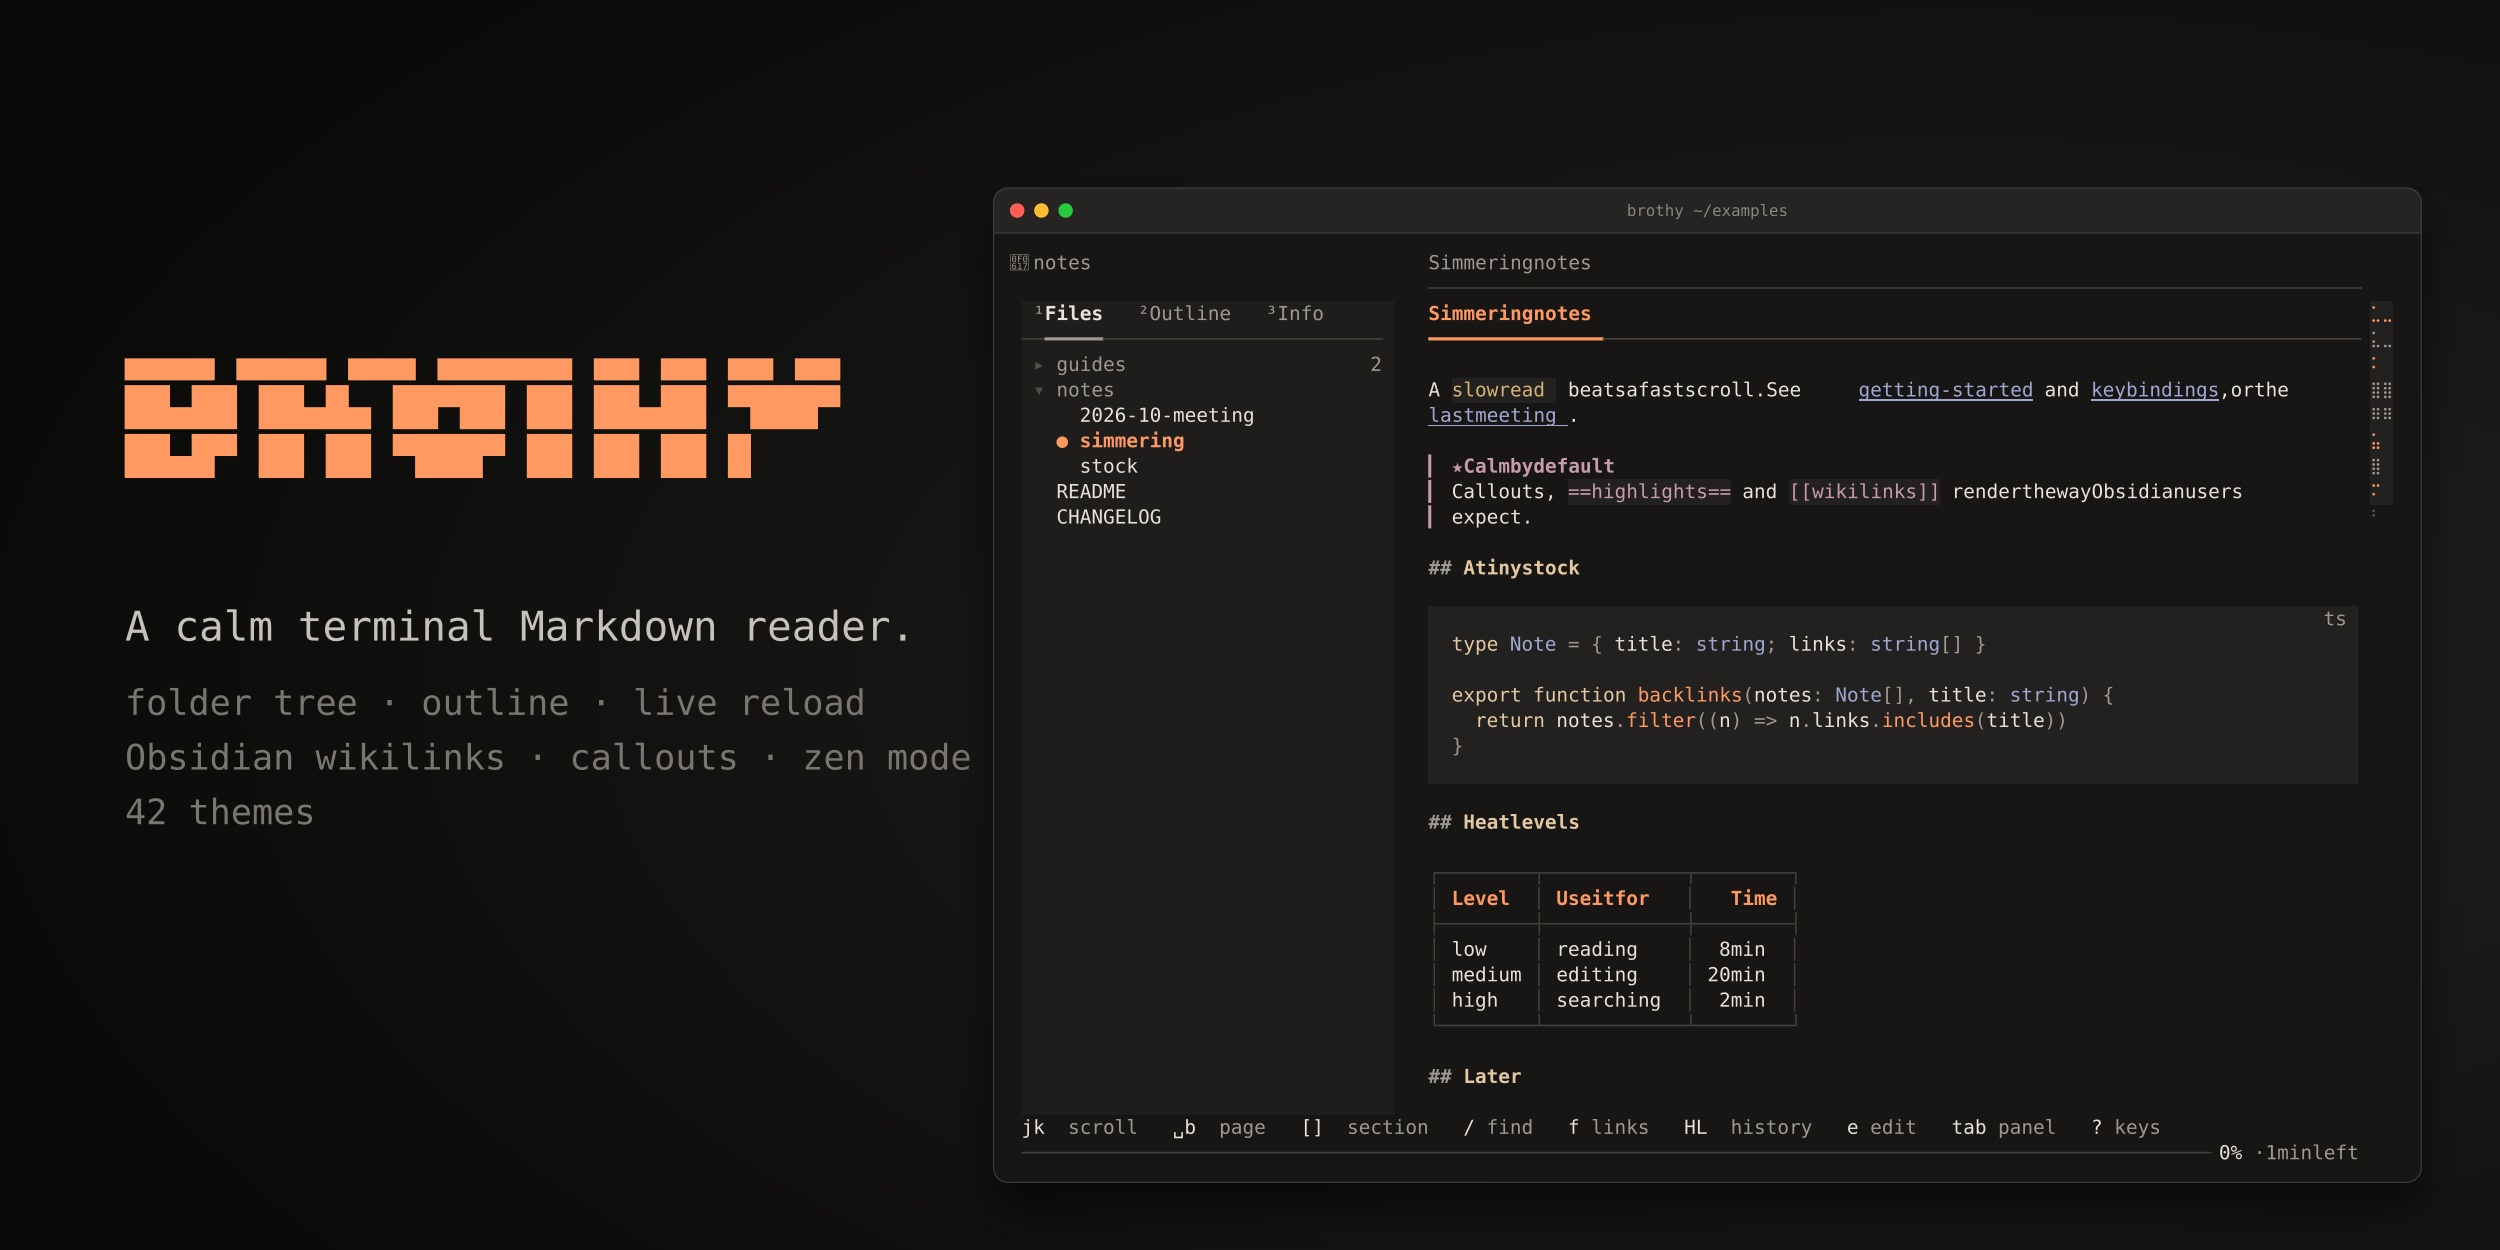
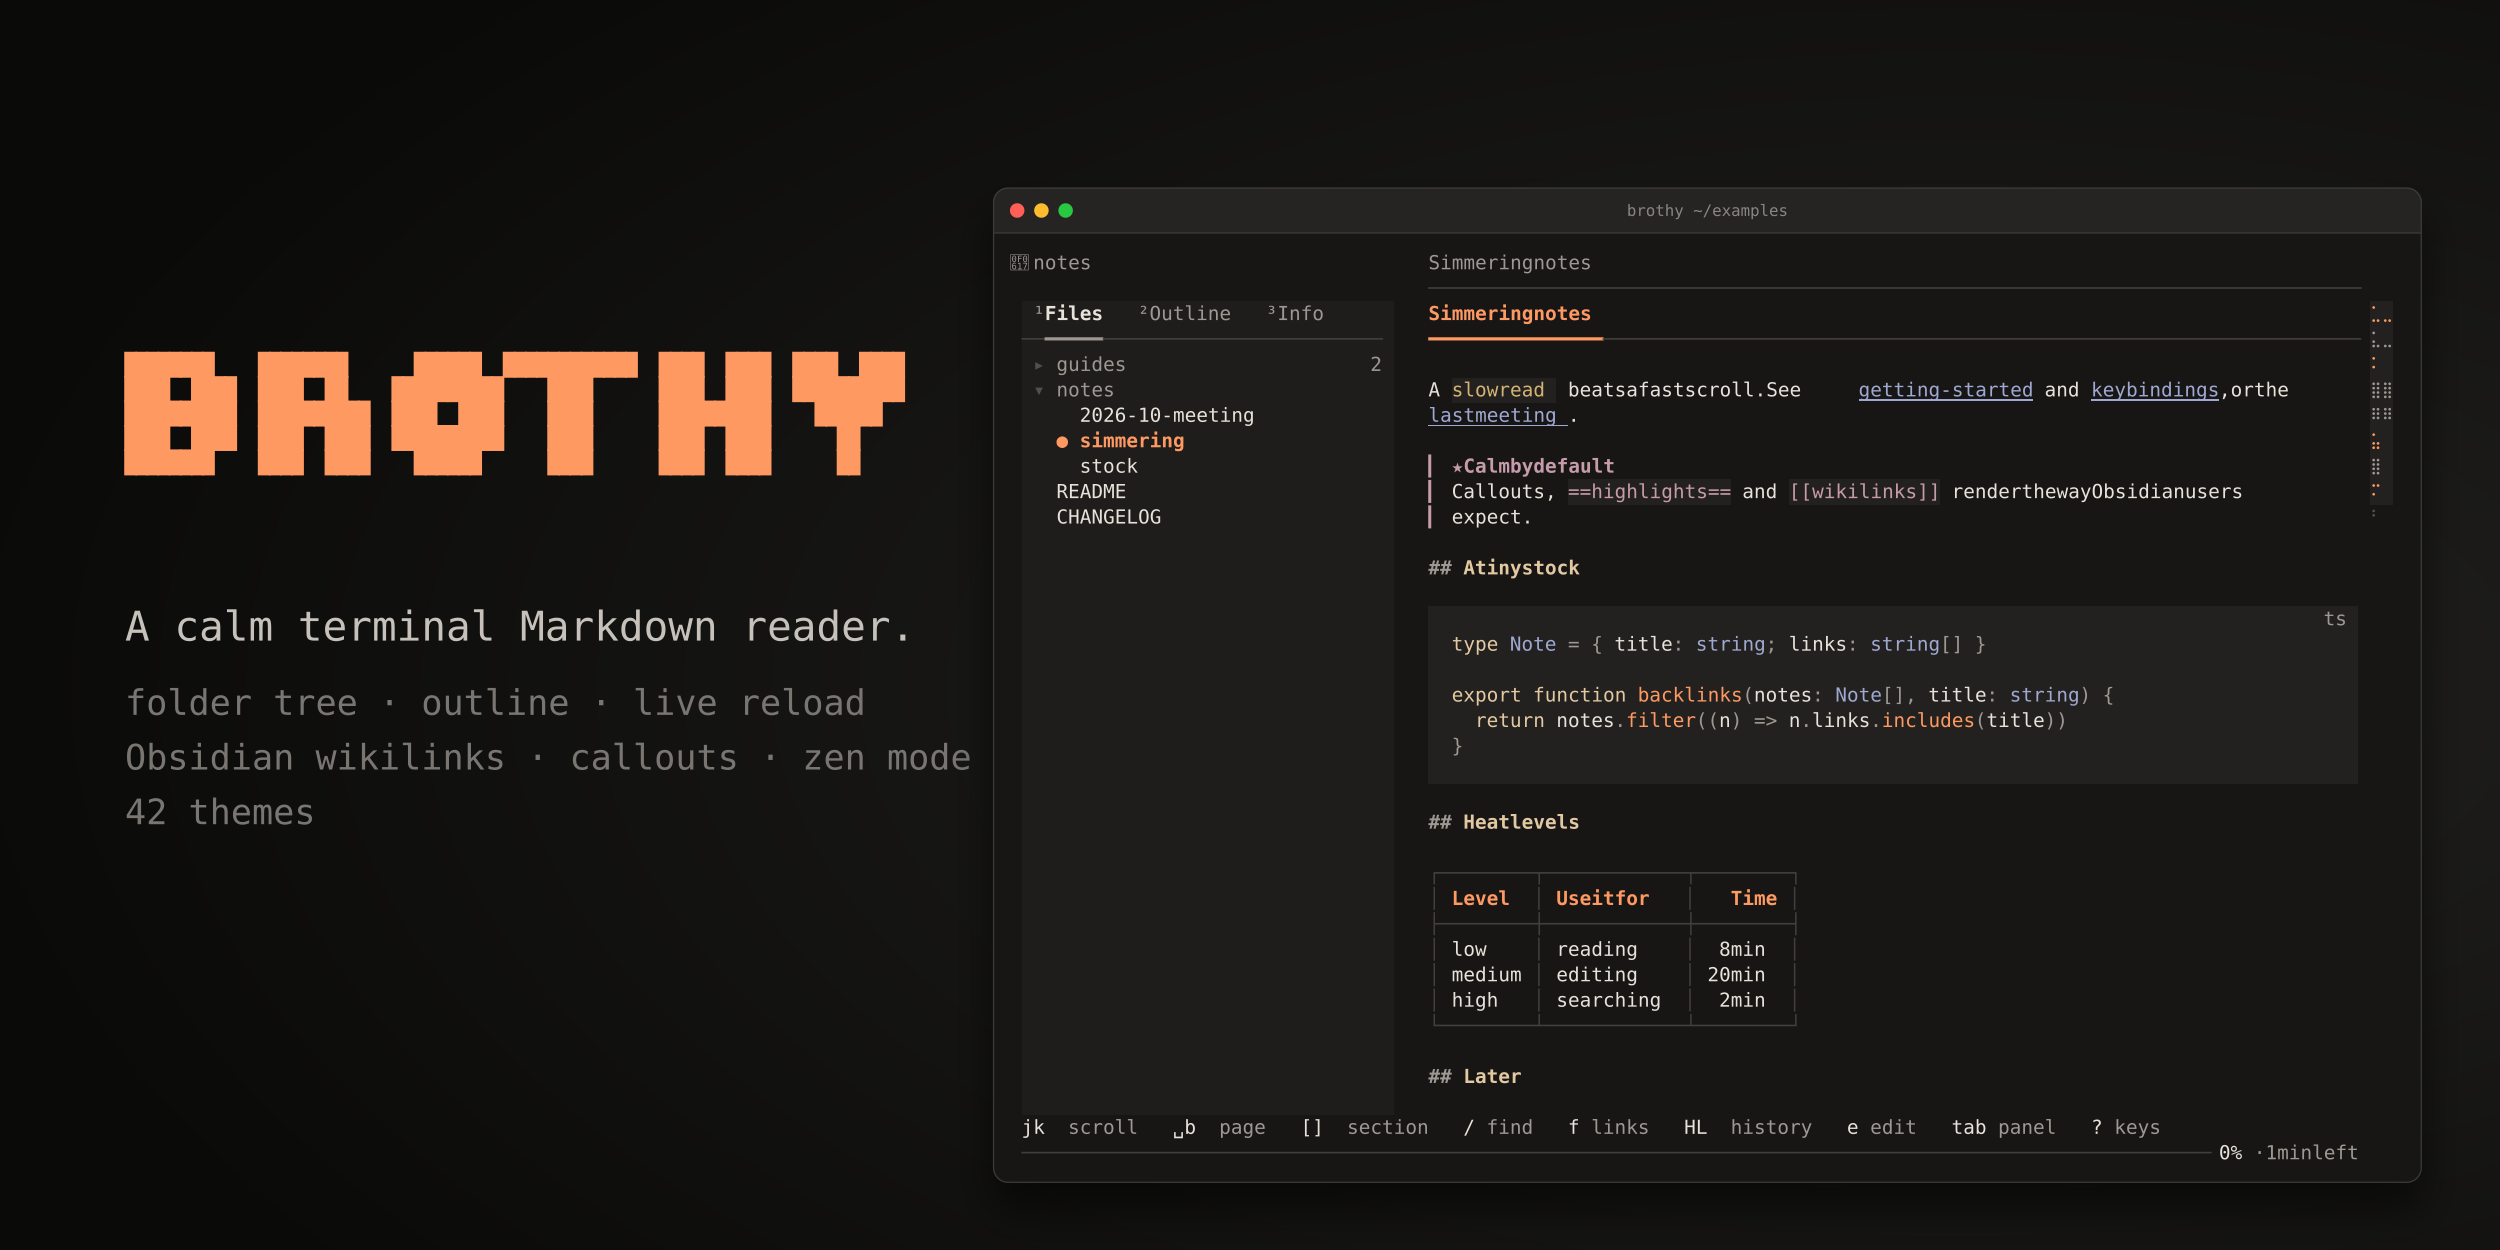
<svg xmlns="http://www.w3.org/2000/svg" width="1280" height="640" viewBox="0 0 1280 640">
  <defs>
    <radialGradient id="g" cx="0.78" cy="0.55" r="0.8">
      <stop offset="0" stop-color="#22211f" />
      <stop offset="1" stop-color="#0a0a09" />
    </radialGradient>
  </defs>
  <rect width="1280" height="640" fill="url(#g)" />
  <g font-family="'JetBrainsMono Nerd Font Mono', 'JetBrains Mono', 'DejaVu Sans Mono', monospace">
    <g text-rendering="geometricPrecision" font-weight="700">
-       <text x="64" y="190" font-size="19" fill="#fe9962">▄▄▄▄  ▄▄▄▄   ▄▄▄ ▄▄▄▄▄▄ ▄▄ ▄▄ ▄▄ ▄▄ </text>
-       <text x="64" y="215" font-size="19" fill="#fe9962">██▄██ ██▄█▄ ██▀██  ██   ██▄██ ▀███▀ </text>
-       <text x="64" y="240" font-size="19" fill="#fe9962">██▄█▀ ██ ██ ▀███▀  ██   ██ ██   █   </text>
+       <rect x="63.6" y="180.1" width="6.5" height="13.3" fill="#fe9962" />
+       <rect x="69.3" y="180.1" width="6.5" height="13.3" fill="#fe9962" />
+       <rect x="75" y="180.1" width="6.5" height="13.3" fill="#fe9962" />
+       <rect x="80.7" y="180.1" width="6.5" height="13.3" fill="#fe9962" />
+       <rect x="86.4" y="180.1" width="6.5" height="13.3" fill="#fe9962" />
+       <rect x="92.1" y="180.1" width="6.5" height="13.3" fill="#fe9962" />
+       <rect x="97.8" y="180.1" width="6.5" height="13.3" fill="#fe9962" />
+       <rect x="103.5" y="180.1" width="6.5" height="13.3" fill="#fe9962" />
+       <rect x="132" y="180.1" width="6.5" height="13.3" fill="#fe9962" />
+       <rect x="137.7" y="180.1" width="6.5" height="13.3" fill="#fe9962" />
+       <rect x="143.4" y="180.1" width="6.5" height="13.3" fill="#fe9962" />
+       <rect x="149.1" y="180.1" width="6.5" height="13.3" fill="#fe9962" />
+       <rect x="154.8" y="180.1" width="6.5" height="13.3" fill="#fe9962" />
+       <rect x="160.5" y="180.1" width="6.5" height="13.3" fill="#fe9962" />
+       <rect x="166.2" y="180.1" width="6.5" height="13.3" fill="#fe9962" />
+       <rect x="171.9" y="180.1" width="6.5" height="13.3" fill="#fe9962" />
+       <rect x="211.8" y="180.1" width="6.5" height="13.3" fill="#fe9962" />
+       <rect x="217.5" y="180.1" width="6.5" height="13.3" fill="#fe9962" />
+       <rect x="223.2" y="180.1" width="6.5" height="13.3" fill="#fe9962" />
+       <rect x="228.9" y="180.1" width="6.5" height="13.3" fill="#fe9962" />
+       <rect x="234.6" y="180.1" width="6.5" height="13.3" fill="#fe9962" />
+       <rect x="240.3" y="180.1" width="6.5" height="13.3" fill="#fe9962" />
+       <rect x="257.4" y="180.1" width="6.5" height="13.3" fill="#fe9962" />
+       <rect x="263.1" y="180.1" width="6.5" height="13.3" fill="#fe9962" />
+       <rect x="268.8" y="180.1" width="6.5" height="13.3" fill="#fe9962" />
+       <rect x="274.5" y="180.1" width="6.5" height="13.3" fill="#fe9962" />
+       <rect x="280.2" y="180.1" width="6.5" height="13.3" fill="#fe9962" />
+       <rect x="285.9" y="180.1" width="6.5" height="13.3" fill="#fe9962" />
+       <rect x="291.6" y="180.1" width="6.5" height="13.3" fill="#fe9962" />
+       <rect x="297.3" y="180.1" width="6.5" height="13.3" fill="#fe9962" />
+       <rect x="303" y="180.1" width="6.5" height="13.3" fill="#fe9962" />
+       <rect x="308.7" y="180.1" width="6.5" height="13.3" fill="#fe9962" />
+       <rect x="314.4" y="180.1" width="6.5" height="13.3" fill="#fe9962" />
+       <rect x="320.1" y="180.1" width="6.5" height="13.3" fill="#fe9962" />
+       <rect x="337.2" y="180.1" width="6.5" height="13.3" fill="#fe9962" />
+       <rect x="342.9" y="180.1" width="6.5" height="13.3" fill="#fe9962" />
+       <rect x="348.6" y="180.1" width="6.5" height="13.3" fill="#fe9962" />
+       <rect x="354.3" y="180.1" width="6.5" height="13.3" fill="#fe9962" />
+       <rect x="371.4" y="180.1" width="6.5" height="13.3" fill="#fe9962" />
+       <rect x="377.1" y="180.1" width="6.5" height="13.3" fill="#fe9962" />
+       <rect x="382.8" y="180.1" width="6.5" height="13.3" fill="#fe9962" />
+       <rect x="388.5" y="180.1" width="6.5" height="13.3" fill="#fe9962" />
+       <rect x="405.6" y="180.1" width="6.5" height="13.3" fill="#fe9962" />
+       <rect x="411.3" y="180.1" width="6.5" height="13.3" fill="#fe9962" />
+       <rect x="417" y="180.1" width="6.5" height="13.3" fill="#fe9962" />
+       <rect x="422.7" y="180.1" width="6.5" height="13.3" fill="#fe9962" />
+       <rect x="439.8" y="180.1" width="6.5" height="13.3" fill="#fe9962" />
+       <rect x="445.5" y="180.1" width="6.5" height="13.3" fill="#fe9962" />
+       <rect x="451.2" y="180.1" width="6.5" height="13.3" fill="#fe9962" />
+       <rect x="456.9" y="180.1" width="6.5" height="13.3" fill="#fe9962" />
+       <rect x="63.6" y="192.6" width="6.5" height="13.3" fill="#fe9962" />
+       <rect x="69.3" y="192.6" width="6.5" height="13.3" fill="#fe9962" />
+       <rect x="63.6" y="205.1" width="6.5" height="13.3" fill="#fe9962" />
+       <rect x="69.3" y="205.1" width="6.5" height="13.3" fill="#fe9962" />
+       <rect x="75" y="192.6" width="6.5" height="13.3" fill="#fe9962" />
+       <rect x="80.7" y="192.6" width="6.5" height="13.3" fill="#fe9962" />
+       <rect x="75" y="205.1" width="6.5" height="13.3" fill="#fe9962" />
+       <rect x="80.7" y="205.1" width="6.5" height="13.3" fill="#fe9962" />
+       <rect x="86.4" y="205.1" width="6.5" height="13.3" fill="#fe9962" />
+       <rect x="92.1" y="205.1" width="6.5" height="13.3" fill="#fe9962" />
+       <rect x="97.8" y="192.6" width="6.5" height="13.3" fill="#fe9962" />
+       <rect x="103.5" y="192.6" width="6.5" height="13.3" fill="#fe9962" />
+       <rect x="97.8" y="205.1" width="6.5" height="13.3" fill="#fe9962" />
+       <rect x="103.5" y="205.1" width="6.5" height="13.3" fill="#fe9962" />
+       <rect x="109.2" y="192.6" width="6.5" height="13.3" fill="#fe9962" />
+       <rect x="114.9" y="192.6" width="6.5" height="13.3" fill="#fe9962" />
+       <rect x="109.2" y="205.1" width="6.5" height="13.3" fill="#fe9962" />
+       <rect x="114.9" y="205.1" width="6.5" height="13.3" fill="#fe9962" />
+       <rect x="132" y="192.6" width="6.5" height="13.3" fill="#fe9962" />
+       <rect x="137.7" y="192.6" width="6.5" height="13.3" fill="#fe9962" />
+       <rect x="132" y="205.1" width="6.5" height="13.3" fill="#fe9962" />
+       <rect x="137.7" y="205.1" width="6.5" height="13.3" fill="#fe9962" />
+       <rect x="143.4" y="192.6" width="6.5" height="13.3" fill="#fe9962" />
+       <rect x="149.1" y="192.6" width="6.5" height="13.3" fill="#fe9962" />
+       <rect x="143.4" y="205.1" width="6.5" height="13.3" fill="#fe9962" />
+       <rect x="149.1" y="205.1" width="6.5" height="13.3" fill="#fe9962" />
+       <rect x="154.8" y="205.1" width="6.5" height="13.3" fill="#fe9962" />
+       <rect x="160.5" y="205.1" width="6.5" height="13.3" fill="#fe9962" />
+       <rect x="166.2" y="192.6" width="6.5" height="13.3" fill="#fe9962" />
+       <rect x="171.9" y="192.6" width="6.5" height="13.3" fill="#fe9962" />
+       <rect x="166.2" y="205.1" width="6.5" height="13.3" fill="#fe9962" />
+       <rect x="171.9" y="205.1" width="6.5" height="13.3" fill="#fe9962" />
+       <rect x="177.6" y="205.1" width="6.5" height="13.3" fill="#fe9962" />
+       <rect x="183.3" y="205.1" width="6.5" height="13.3" fill="#fe9962" />
+       <rect x="200.4" y="192.6" width="6.5" height="13.3" fill="#fe9962" />
+       <rect x="206.1" y="192.6" width="6.5" height="13.3" fill="#fe9962" />
+       <rect x="200.4" y="205.1" width="6.5" height="13.3" fill="#fe9962" />
+       <rect x="206.1" y="205.1" width="6.5" height="13.3" fill="#fe9962" />
+       <rect x="211.8" y="192.6" width="6.5" height="13.3" fill="#fe9962" />
+       <rect x="217.5" y="192.6" width="6.5" height="13.3" fill="#fe9962" />
+       <rect x="211.8" y="205.1" width="6.5" height="13.3" fill="#fe9962" />
+       <rect x="217.5" y="205.1" width="6.5" height="13.3" fill="#fe9962" />
+       <rect x="223.2" y="192.6" width="6.5" height="13.3" fill="#fe9962" />
+       <rect x="228.9" y="192.6" width="6.5" height="13.3" fill="#fe9962" />
+       <rect x="234.6" y="192.6" width="6.5" height="13.3" fill="#fe9962" />
+       <rect x="240.3" y="192.6" width="6.5" height="13.3" fill="#fe9962" />
+       <rect x="234.6" y="205.1" width="6.5" height="13.3" fill="#fe9962" />
+       <rect x="240.3" y="205.1" width="6.5" height="13.3" fill="#fe9962" />
+       <rect x="246" y="192.6" width="6.5" height="13.3" fill="#fe9962" />
+       <rect x="251.7" y="192.6" width="6.5" height="13.3" fill="#fe9962" />
+       <rect x="246" y="205.1" width="6.5" height="13.3" fill="#fe9962" />
+       <rect x="251.7" y="205.1" width="6.5" height="13.3" fill="#fe9962" />
+       <rect x="280.2" y="192.6" width="6.5" height="13.3" fill="#fe9962" />
+       <rect x="285.9" y="192.6" width="6.5" height="13.3" fill="#fe9962" />
+       <rect x="280.2" y="205.1" width="6.5" height="13.3" fill="#fe9962" />
+       <rect x="285.9" y="205.1" width="6.5" height="13.3" fill="#fe9962" />
+       <rect x="291.6" y="192.6" width="6.5" height="13.3" fill="#fe9962" />
+       <rect x="297.3" y="192.6" width="6.5" height="13.3" fill="#fe9962" />
+       <rect x="291.6" y="205.1" width="6.5" height="13.3" fill="#fe9962" />
+       <rect x="297.3" y="205.1" width="6.5" height="13.3" fill="#fe9962" />
+       <rect x="337.2" y="192.6" width="6.5" height="13.3" fill="#fe9962" />
+       <rect x="342.9" y="192.6" width="6.5" height="13.3" fill="#fe9962" />
+       <rect x="337.2" y="205.1" width="6.5" height="13.3" fill="#fe9962" />
+       <rect x="342.9" y="205.1" width="6.5" height="13.3" fill="#fe9962" />
+       <rect x="348.6" y="192.6" width="6.5" height="13.3" fill="#fe9962" />
+       <rect x="354.3" y="192.6" width="6.5" height="13.3" fill="#fe9962" />
+       <rect x="348.6" y="205.1" width="6.5" height="13.3" fill="#fe9962" />
+       <rect x="354.3" y="205.1" width="6.5" height="13.3" fill="#fe9962" />
+       <rect x="360" y="205.1" width="6.5" height="13.3" fill="#fe9962" />
+       <rect x="365.7" y="205.1" width="6.5" height="13.3" fill="#fe9962" />
+       <rect x="371.4" y="192.6" width="6.5" height="13.3" fill="#fe9962" />
+       <rect x="377.1" y="192.6" width="6.5" height="13.3" fill="#fe9962" />
+       <rect x="371.4" y="205.1" width="6.5" height="13.3" fill="#fe9962" />
+       <rect x="377.1" y="205.1" width="6.5" height="13.3" fill="#fe9962" />
+       <rect x="382.8" y="192.6" width="6.5" height="13.3" fill="#fe9962" />
+       <rect x="388.5" y="192.6" width="6.5" height="13.3" fill="#fe9962" />
+       <rect x="382.8" y="205.1" width="6.5" height="13.3" fill="#fe9962" />
+       <rect x="388.5" y="205.1" width="6.5" height="13.3" fill="#fe9962" />
+       <rect x="405.6" y="192.6" width="6.5" height="13.3" fill="#fe9962" />
+       <rect x="411.3" y="192.6" width="6.5" height="13.3" fill="#fe9962" />
+       <rect x="417" y="192.6" width="6.5" height="13.3" fill="#fe9962" />
+       <rect x="422.7" y="192.6" width="6.5" height="13.3" fill="#fe9962" />
+       <rect x="417" y="205.1" width="6.5" height="13.3" fill="#fe9962" />
+       <rect x="422.7" y="205.1" width="6.5" height="13.3" fill="#fe9962" />
+       <rect x="428.4" y="192.6" width="6.5" height="13.3" fill="#fe9962" />
+       <rect x="434.1" y="192.6" width="6.5" height="13.3" fill="#fe9962" />
+       <rect x="428.4" y="205.1" width="6.5" height="13.3" fill="#fe9962" />
+       <rect x="434.1" y="205.1" width="6.5" height="13.3" fill="#fe9962" />
+       <rect x="439.8" y="192.6" width="6.5" height="13.3" fill="#fe9962" />
+       <rect x="445.5" y="192.6" width="6.5" height="13.3" fill="#fe9962" />
+       <rect x="439.8" y="205.1" width="6.5" height="13.3" fill="#fe9962" />
+       <rect x="445.5" y="205.1" width="6.5" height="13.3" fill="#fe9962" />
+       <rect x="451.2" y="192.6" width="6.5" height="13.3" fill="#fe9962" />
+       <rect x="456.9" y="192.6" width="6.5" height="13.3" fill="#fe9962" />
+       <rect x="63.6" y="217.6" width="6.5" height="13.3" fill="#fe9962" />
+       <rect x="69.3" y="217.6" width="6.5" height="13.3" fill="#fe9962" />
+       <rect x="63.6" y="230.1" width="6.5" height="13.3" fill="#fe9962" />
+       <rect x="69.3" y="230.1" width="6.5" height="13.3" fill="#fe9962" />
+       <rect x="75" y="217.6" width="6.5" height="13.3" fill="#fe9962" />
+       <rect x="80.7" y="217.6" width="6.5" height="13.3" fill="#fe9962" />
+       <rect x="75" y="230.1" width="6.5" height="13.3" fill="#fe9962" />
+       <rect x="80.7" y="230.1" width="6.5" height="13.3" fill="#fe9962" />
+       <rect x="86.4" y="230.1" width="6.5" height="13.3" fill="#fe9962" />
+       <rect x="92.1" y="230.1" width="6.5" height="13.3" fill="#fe9962" />
+       <rect x="97.8" y="217.6" width="6.5" height="13.3" fill="#fe9962" />
+       <rect x="103.5" y="217.6" width="6.5" height="13.3" fill="#fe9962" />
+       <rect x="97.8" y="230.1" width="6.5" height="13.3" fill="#fe9962" />
+       <rect x="103.5" y="230.1" width="6.5" height="13.3" fill="#fe9962" />
+       <rect x="109.2" y="217.6" width="6.5" height="13.3" fill="#fe9962" />
+       <rect x="114.9" y="217.6" width="6.5" height="13.3" fill="#fe9962" />
+       <rect x="132" y="217.6" width="6.5" height="13.3" fill="#fe9962" />
+       <rect x="137.7" y="217.6" width="6.5" height="13.3" fill="#fe9962" />
+       <rect x="132" y="230.1" width="6.5" height="13.3" fill="#fe9962" />
+       <rect x="137.7" y="230.1" width="6.5" height="13.3" fill="#fe9962" />
+       <rect x="143.4" y="217.6" width="6.5" height="13.3" fill="#fe9962" />
+       <rect x="149.1" y="217.6" width="6.5" height="13.3" fill="#fe9962" />
+       <rect x="143.4" y="230.1" width="6.5" height="13.3" fill="#fe9962" />
+       <rect x="149.1" y="230.1" width="6.5" height="13.3" fill="#fe9962" />
+       <rect x="166.2" y="217.6" width="6.5" height="13.3" fill="#fe9962" />
+       <rect x="171.9" y="217.6" width="6.5" height="13.3" fill="#fe9962" />
+       <rect x="166.2" y="230.1" width="6.5" height="13.3" fill="#fe9962" />
+       <rect x="171.9" y="230.1" width="6.5" height="13.3" fill="#fe9962" />
+       <rect x="177.6" y="217.6" width="6.5" height="13.3" fill="#fe9962" />
+       <rect x="183.3" y="217.6" width="6.5" height="13.3" fill="#fe9962" />
+       <rect x="177.6" y="230.1" width="6.5" height="13.3" fill="#fe9962" />
+       <rect x="183.3" y="230.1" width="6.5" height="13.3" fill="#fe9962" />
+       <rect x="200.4" y="217.6" width="6.5" height="13.3" fill="#fe9962" />
+       <rect x="206.1" y="217.6" width="6.5" height="13.3" fill="#fe9962" />
+       <rect x="211.8" y="217.6" width="6.5" height="13.3" fill="#fe9962" />
+       <rect x="217.5" y="217.6" width="6.5" height="13.3" fill="#fe9962" />
+       <rect x="211.8" y="230.1" width="6.5" height="13.3" fill="#fe9962" />
+       <rect x="217.5" y="230.1" width="6.5" height="13.3" fill="#fe9962" />
+       <rect x="223.2" y="217.6" width="6.5" height="13.3" fill="#fe9962" />
+       <rect x="228.9" y="217.6" width="6.5" height="13.3" fill="#fe9962" />
+       <rect x="223.2" y="230.1" width="6.5" height="13.3" fill="#fe9962" />
+       <rect x="228.9" y="230.1" width="6.5" height="13.3" fill="#fe9962" />
+       <rect x="234.6" y="217.6" width="6.5" height="13.3" fill="#fe9962" />
+       <rect x="240.3" y="217.6" width="6.5" height="13.3" fill="#fe9962" />
+       <rect x="234.6" y="230.1" width="6.5" height="13.3" fill="#fe9962" />
+       <rect x="240.3" y="230.1" width="6.5" height="13.3" fill="#fe9962" />
+       <rect x="246" y="217.6" width="6.5" height="13.3" fill="#fe9962" />
+       <rect x="251.7" y="217.6" width="6.5" height="13.3" fill="#fe9962" />
+       <rect x="280.2" y="217.6" width="6.5" height="13.3" fill="#fe9962" />
+       <rect x="285.9" y="217.6" width="6.5" height="13.3" fill="#fe9962" />
+       <rect x="280.2" y="230.1" width="6.5" height="13.3" fill="#fe9962" />
+       <rect x="285.9" y="230.1" width="6.5" height="13.3" fill="#fe9962" />
+       <rect x="291.6" y="217.6" width="6.5" height="13.3" fill="#fe9962" />
+       <rect x="297.3" y="217.6" width="6.5" height="13.3" fill="#fe9962" />
+       <rect x="291.6" y="230.1" width="6.5" height="13.3" fill="#fe9962" />
+       <rect x="297.3" y="230.1" width="6.5" height="13.3" fill="#fe9962" />
+       <rect x="337.2" y="217.6" width="6.5" height="13.3" fill="#fe9962" />
+       <rect x="342.9" y="217.6" width="6.5" height="13.3" fill="#fe9962" />
+       <rect x="337.2" y="230.1" width="6.5" height="13.3" fill="#fe9962" />
+       <rect x="342.9" y="230.1" width="6.5" height="13.3" fill="#fe9962" />
+       <rect x="348.6" y="217.6" width="6.5" height="13.3" fill="#fe9962" />
+       <rect x="354.3" y="217.6" width="6.5" height="13.3" fill="#fe9962" />
+       <rect x="348.6" y="230.1" width="6.5" height="13.3" fill="#fe9962" />
+       <rect x="354.3" y="230.1" width="6.5" height="13.3" fill="#fe9962" />
+       <rect x="371.4" y="217.6" width="6.5" height="13.3" fill="#fe9962" />
+       <rect x="377.1" y="217.6" width="6.5" height="13.3" fill="#fe9962" />
+       <rect x="371.4" y="230.1" width="6.5" height="13.3" fill="#fe9962" />
+       <rect x="377.1" y="230.1" width="6.5" height="13.3" fill="#fe9962" />
+       <rect x="382.8" y="217.6" width="6.5" height="13.3" fill="#fe9962" />
+       <rect x="388.5" y="217.6" width="6.5" height="13.3" fill="#fe9962" />
+       <rect x="382.8" y="230.1" width="6.5" height="13.3" fill="#fe9962" />
+       <rect x="388.5" y="230.1" width="6.5" height="13.3" fill="#fe9962" />
+       <rect x="428.4" y="217.6" width="6.5" height="13.3" fill="#fe9962" />
+       <rect x="434.1" y="217.6" width="6.5" height="13.3" fill="#fe9962" />
+       <rect x="428.4" y="230.1" width="6.5" height="13.3" fill="#fe9962" />
+       <rect x="434.1" y="230.1" width="6.5" height="13.3" fill="#fe9962" />
    </g>
    <text x="64" y="328" font-size="21" fill="#c6c2bb">A calm terminal Markdown reader.</text>
    <text x="64" y="366" font-size="18" fill="#797672">folder tree · outline · live reload</text>
    <text x="64" y="394" font-size="18" fill="#797672">Obsidian wikilinks · callouts · zen mode</text>
    <text x="64" y="422" font-size="18" fill="#797672">42 themes</text>
  </g>
  <g transform="translate(508.4 96) scale(0.62)">
    <defs>
      <clipPath id="c-screenshot">
        <rect width="1180" height="822" rx="12" />
      </clipPath>
      <filter id="s-screenshot" x="-20%" y="-20%" width="140%" height="150%">
        <feGaussianBlur stdDeviation="18" />
      </filter>
    </defs>
    <rect x="0" y="22" width="1180" height="822" rx="12" fill="#000" opacity="0.55" filter="url(#s-screenshot)" />
    <g clip-path="url(#c-screenshot)">
      <rect width="1180" height="822" fill="#171615" />
      <rect width="1180" height="38" fill="#252423" />
      <rect y="37" width="1180" height="1" fill="#3c3b3a" />
      <circle cx="20" cy="19" r="6" fill="#ff5f57" />
      <circle cx="40" cy="19" r="6" fill="#febc2e" />
      <circle cx="60" cy="19" r="6" fill="#28c840" />
      <text x="590" y="23.5" text-anchor="middle" font-size="13" fill="#898681" font-family="'JetBrainsMono Nerd Font Mono', 'JetBrains Mono', 'DejaVu Sans Mono', monospace">brothy ~/examples</text>
      <g transform="translate(14 52)" font-family="'JetBrainsMono Nerd Font Mono', 'JetBrains Mono', 'DejaVu Sans Mono', monospace" font-size="16" xml:space="preserve">
        <g shape-rendering="crispEdges">
          <rect x="9.6" y="42" width="307.2" height="21" fill="#1e1d1b" />
          <rect x="1123.2" y="42" width="19.2" height="21" fill="#23211f" />
          <rect x="9.6" y="63" width="307.2" height="21" fill="#1e1d1b" />
          <rect x="1123.2" y="63" width="19.2" height="21" fill="#23211f" />
          <rect x="9.6" y="84" width="307.2" height="21" fill="#1e1d1b" />
          <rect x="1123.2" y="84" width="19.2" height="21" fill="#23211f" />
          <rect x="9.6" y="105" width="307.2" height="21" fill="#1e1d1b" />
          <rect x="364.8" y="105" width="86.4" height="21" fill="#23211f" />
          <rect x="1123.2" y="105" width="19.2" height="21" fill="#23211f" />
          <rect x="9.6" y="126" width="307.2" height="21" fill="#1e1d1b" />
          <rect x="1123.2" y="126" width="19.2" height="21" fill="#23211f" />
          <rect x="9.6" y="147" width="307.2" height="21" fill="#1e1d1b" />
          <rect x="1123.2" y="147" width="19.2" height="21" fill="#23211f" />
          <rect x="9.6" y="168" width="307.2" height="21" fill="#1e1d1b" />
          <rect x="1123.2" y="168" width="19.2" height="21" fill="#23211f" />
          <rect x="9.6" y="189" width="307.2" height="21" fill="#1e1d1b" />
          <rect x="460.8" y="189" width="134.4" height="21" fill="#23211f" />
          <rect x="643.2" y="189" width="124.8" height="21" fill="#23211f" />
          <rect x="1123.2" y="189" width="19.2" height="21" fill="#23211f" />
          <rect x="9.6" y="210" width="307.2" height="21" fill="#1e1d1b" />
          <rect x="9.6" y="231" width="307.2" height="21" fill="#1e1d1b" />
          <rect x="9.6" y="252" width="307.2" height="21" fill="#1e1d1b" />
          <rect x="9.6" y="273" width="307.2" height="21" fill="#1e1d1b" />
          <rect x="9.6" y="294" width="307.2" height="21" fill="#1e1d1b" />
          <rect x="345.6" y="294" width="768" height="21" fill="#23211f" />
          <rect x="9.6" y="315" width="307.2" height="21" fill="#1e1d1b" />
          <rect x="345.6" y="315" width="768" height="21" fill="#23211f" />
          <rect x="9.6" y="336" width="307.2" height="21" fill="#1e1d1b" />
          <rect x="345.6" y="336" width="768" height="21" fill="#23211f" />
          <rect x="9.6" y="357" width="307.2" height="21" fill="#1e1d1b" />
          <rect x="345.6" y="357" width="768" height="21" fill="#23211f" />
          <rect x="9.6" y="378" width="307.2" height="21" fill="#1e1d1b" />
          <rect x="345.6" y="378" width="768" height="21" fill="#23211f" />
          <rect x="9.6" y="399" width="307.2" height="21" fill="#1e1d1b" />
          <rect x="345.6" y="399" width="768" height="21" fill="#23211f" />
          <rect x="9.6" y="420" width="307.2" height="21" fill="#1e1d1b" />
          <rect x="345.6" y="420" width="768" height="21" fill="#23211f" />
          <rect x="9.6" y="441" width="307.2" height="21" fill="#1e1d1b" />
          <rect x="9.6" y="462" width="307.2" height="21" fill="#1e1d1b" />
          <rect x="9.6" y="483" width="307.2" height="21" fill="#1e1d1b" />
          <rect x="9.6" y="504" width="307.2" height="21" fill="#1e1d1b" />
          <rect x="9.6" y="525" width="307.2" height="21" fill="#1e1d1b" />
          <rect x="9.6" y="546" width="307.2" height="21" fill="#1e1d1b" />
          <rect x="9.6" y="567" width="307.2" height="21" fill="#1e1d1b" />
          <rect x="9.6" y="588" width="307.2" height="21" fill="#1e1d1b" />
          <rect x="9.6" y="609" width="307.2" height="21" fill="#1e1d1b" />
          <rect x="9.6" y="630" width="307.2" height="21" fill="#1e1d1b" />
          <rect x="9.6" y="651" width="307.2" height="21" fill="#1e1d1b" />
          <rect x="9.6" y="672" width="307.2" height="21" fill="#1e1d1b" />
          <rect x="9.6" y="693" width="307.2" height="21" fill="#1e1d1b" />
          <rect x="700.8" y="123" width="144" height="1" fill="#9fa8d1" />
          <rect x="892.8" y="123" width="105.6" height="1" fill="#9fa8d1" />
          <rect x="345.6" y="144" width="115.2" height="1" fill="#9fa8d1" />
        </g>
+         <g />
        <g text-rendering="geometricPrecision">
          <text x="0" y="15.5" fill="#9d9892">󰘗</text>
          <text x="19.2 28.8 38.4 48 57.6" y="15.5" fill="#9d9892">notes</text>
          <text x="345.6 355.2 364.8 374.4 384 393.6 403.2 412.8 422.4 441.6 451.2 460.8 470.4 480" y="15.5" fill="#9d9892">Simmeringnotes</text>
          <text x="345.6 355.2 364.8 374.4 384 393.6 403.2 412.8 422.4 432 441.6 451.2 460.8 470.4 480 489.6 499.2 508.8 518.4 528 537.6 547.2 556.8 566.4 576 585.6 595.2 604.8 614.4 624 633.6 643.2 652.8 662.4 672 681.6 691.2 700.8 710.4 720 729.6 739.2 748.8 758.4 768 777.6 787.2 796.8 806.4 816 825.6 835.2 844.8 854.4 864 873.6 883.2 892.8 902.4 912 921.6 931.2 940.8 950.4 960 969.6 979.2 988.8 998.4 1008 1017.6 1027.2 1036.8 1046.4 1056 1065.6 1075.2 1084.8 1094.4 1104" y="36.5" fill="#423f3c">────────────────────────────────────────────────────────────────────────────────</text>
          <text x="19.2" y="57.5" fill="#9d9892">¹</text>
          <text x="28.8 38.4 48 57.6 67.2" y="57.5" fill="#e7e2da" font-weight="700">Files</text>
          <text x="105.6 115.2 124.8 134.4 144 153.6 163.2 172.8" y="57.5" fill="#9d9892">²Outline</text>
          <text x="211.2 220.8 230.4 240 249.6" y="57.5" fill="#9d9892">³Info</text>
          <text x="345.6 355.2 364.8 374.4 384 393.6 403.2 412.8 422.4 441.6 451.2 460.8 470.4 480" y="57.5" fill="#fe9962" font-weight="700">Simmeringnotes</text>
          <text x="1123.2 1132.8" y="57.5" fill="#fe9962">⣁⣀</text>
          <text x="9.6 19.2" y="78.5" fill="#423f3c">──</text>
          <text x="28.8 38.4 48 57.6 67.2" y="78.5" fill="#9d9892">━━━━━</text>
          <text x="76.8 86.4 96 105.6 115.2 124.8 134.4 144 153.6 163.2 172.8 182.4 192 201.6 211.2 220.8 230.4 240 249.6 259.2 268.8 278.4 288 297.6" y="78.5" fill="#423f3c">────────────────────────</text>
          <text x="345.6 355.2 364.8 374.4 384 393.6 403.2 412.8 422.4 432 441.6 451.2 460.8 470.4 480" y="78.5" fill="#fe9962">━━━━━━━━━━━━━━━</text>
          <text x="489.6 499.2 508.8 518.4 528 537.6 547.2 556.8 566.4 576 585.6 595.2 604.8 614.4 624 633.6 643.2 652.8 662.4 672 681.6 691.2 700.8 710.4 720 729.6 739.2 748.8 758.4 768 777.6 787.2 796.8 806.4 816 825.6 835.2 844.8 854.4 864 873.6 883.2 892.8 902.4 912 921.6 931.2 940.8 950.4 960 969.6 979.2 988.8 998.4 1008 1017.6 1027.2 1036.8 1046.4 1056 1065.6 1075.2 1084.8 1094.4 1104" y="78.5" fill="#423f3c">─────────────────────────────────────────────────────────────────</text>
          <text x="1123.2 1132.8" y="78.5" fill="#9d9892">⣅⣀</text>
          <text x="19.2" y="99.5" fill="#534f4b">▸</text>
          <text x="38.4 48 57.6 67.2 76.8 86.4" y="99.5" fill="#9d9892">guides</text>
          <text x="297.6" y="99.5" fill="#9d9892">2</text>
          <text x="1123.2" y="99.5" fill="#fe9962">⠅</text>
          <text x="19.2" y="120.5" fill="#534f4b">▾</text>
          <text x="38.4 48 57.6 67.2 76.8" y="120.5" fill="#9d9892">notes</text>
          <text x="345.6" y="120.5" fill="#e7e2da">A</text>
          <text x="364.8 374.4 384 393.6 412.8 422.4 432 441.6" y="120.5" fill="#d3b474">slowread</text>
          <text x="460.8 470.4 480 489.6 499.2 518.4 537.6 547.2 556.8 566.4 585.6 595.2 604.8 614.4 624 633.6 643.2 662.4 672 681.6" y="120.5" fill="#e7e2da">beatsafastscroll.See</text>
          <text x="700.8 710.4 720 729.6 739.2 748.8 758.4 768 777.6 787.2 796.8 806.4 816 825.6 835.2" y="120.5" fill="#9fa8d1">getting-started</text>
          <text x="854.4 864 873.6" y="120.5" fill="#e7e2da">and</text>
          <text x="892.8 902.4 912 921.6 931.2 940.8 950.4 960 969.6 979.2 988.8" y="120.5" fill="#9fa8d1">keybindings</text>
          <text x="998.4 1017.6 1027.2 1046.4 1056 1065.6" y="120.5" fill="#e7e2da">,orthe</text>
          <text x="1123.2 1132.8" y="120.5" fill="#9d9892">⣿⣿</text>
          <text x="57.6 67.2 76.8 86.4 96 105.6 115.2 124.8 134.4 144 153.6 163.2 172.8 182.4 192" y="141.5" fill="#e7e2da">2026-10-meeting</text>
          <text x="345.6 355.2 364.8 374.4 393.6 403.2 412.8 422.4 432 441.6 451.2" y="141.5" fill="#9fa8d1">lastmeeting</text>
          <text x="460.8" y="141.5" fill="#e7e2da">.</text>
          <text x="1123.2 1132.8" y="141.5" fill="#9d9892">⠿⠿</text>
          <text x="38.4" y="162.5" fill="#fe9962">●</text>
          <text x="57.6 67.2 76.8 86.4 96 105.6 115.2 124.8 134.4" y="162.5" fill="#fe9962" font-weight="700">simmering</text>
          <text x="1123.2" y="162.5" fill="#fe9962">⣥</text>
          <text x="57.6 67.2 76.8 86.4 96" y="183.5" fill="#e7e2da">stock</text>
          <text x="345.6" y="183.5" fill="#c69bab">▎</text>
          <text x="364.8 384 393.6 403.2 412.8 432 441.6 460.8 470.4 480 489.6 499.2 508.8 518.4" y="183.5" fill="#c69bab" font-weight="700">★Calmbydefault</text>
          <text x="1123.2" y="183.5" fill="#9d9892">⣿</text>
          <text x="38.4 48 57.6 67.2 76.8 86.4" y="204.5" fill="#e7e2da">README</text>
          <text x="345.6" y="204.5" fill="#c69bab">▎</text>
          <text x="364.8 374.4 384 393.6 403.2 412.8 422.4 432 441.6" y="204.5" fill="#e7e2da">Callouts,</text>
          <text x="460.8 470.4 480 489.6 499.2 508.8 518.4 528 537.6 547.2 556.8 566.4 576 585.6" y="204.5" fill="#c69bab">==highlights==</text>
          <text x="604.8 614.4 624" y="204.5" fill="#e7e2da">and</text>
          <text x="643.2 652.8 662.4 672 681.6 691.2 700.8 710.4 720 729.6 739.2 748.8 758.4" y="204.5" fill="#c69bab">[[wikilinks]]</text>
          <text x="777.6 787.2 796.8 806.4 816 825.6 844.8 854.4 864 883.2 892.8 902.4 921.6 931.2 940.8 950.4 960 969.6 979.2 988.8 1008 1017.6 1027.2 1036.8 1046.4" y="204.5" fill="#e7e2da">renderthewayObsidianusers</text>
          <text x="1123.2" y="204.5" fill="#fe9962">⠍</text>
          <text x="38.4 48 57.6 67.2 76.8 86.4 96 105.6 115.2" y="225.5" fill="#e7e2da">CHANGELOG</text>
          <text x="345.6" y="225.5" fill="#c69bab">▎</text>
          <text x="364.8 374.4 384 393.6 403.2 412.8 422.4" y="225.5" fill="#e7e2da">expect.</text>
          <text x="1123.2" y="225.5" fill="#534f4b">⠃</text>
          <text x="345.6 355.2" y="267.5" fill="#9d9892" font-weight="700">##</text>
          <text x="374.4 393.6 403.2 412.8 422.4 441.6 451.2 460.8 470.4 480" y="267.5" fill="#e3c9a2" font-weight="700">Atinystock</text>
          <text x="1084.8 1094.4" y="309.5" fill="#9d9892">ts</text>
          <text x="364.8 374.4 384 393.6" y="330.5" fill="#e3c9a2">type</text>
          <text x="412.8 422.4 432 441.6" y="330.5" fill="#9fa8d1">Note</text>
          <text x="460.8" y="330.5" fill="#9d9892">=</text>
          <text x="480" y="330.5" fill="#9d9892">{</text>
          <text x="499.2 508.8 518.4 528 537.6" y="330.5" fill="#e7e2da">title</text>
          <text x="547.2" y="330.5" fill="#9d9892">:</text>
          <text x="566.4 576 585.6 595.2 604.8 614.4" y="330.5" fill="#9fa8d1">string</text>
          <text x="624" y="330.5" fill="#9d9892">;</text>
          <text x="643.2 652.8 662.4 672 681.6" y="330.5" fill="#e7e2da">links</text>
          <text x="691.2" y="330.5" fill="#9d9892">:</text>
          <text x="710.4 720 729.6 739.2 748.8 758.4" y="330.5" fill="#9fa8d1">string</text>
          <text x="768 777.6" y="330.5" fill="#9d9892">[]</text>
          <text x="796.8" y="330.5" fill="#9d9892">}</text>
          <text x="364.8 374.4 384 393.6 403.2 412.8" y="372.5" fill="#e3c9a2">export</text>
          <text x="432 441.6 451.2 460.8 470.4 480 489.6 499.2" y="372.5" fill="#e3c9a2">function</text>
          <text x="518.4 528 537.6 547.2 556.8 566.4 576 585.6 595.2" y="372.5" fill="#fe9962">backlinks</text>
          <text x="604.8" y="372.5" fill="#9d9892">(</text>
          <text x="614.4 624 633.6 643.2 652.8" y="372.5" fill="#e7e2da">notes</text>
          <text x="662.4" y="372.5" fill="#9d9892">:</text>
          <text x="681.6 691.2 700.8 710.4" y="372.5" fill="#9fa8d1">Note</text>
          <text x="720 729.6 739.2" y="372.5" fill="#9d9892">[],</text>
          <text x="758.4 768 777.6 787.2 796.8" y="372.5" fill="#e7e2da">title</text>
          <text x="806.4" y="372.5" fill="#9d9892">:</text>
          <text x="825.6 835.2 844.8 854.4 864 873.6" y="372.5" fill="#9fa8d1">string</text>
          <text x="883.2" y="372.5" fill="#9d9892">)</text>
          <text x="902.4" y="372.5" fill="#9d9892">{</text>
          <text x="384 393.6 403.2 412.8 422.4 432" y="393.5" fill="#e3c9a2">return</text>
          <text x="451.2 460.8 470.4 480 489.6" y="393.5" fill="#e7e2da">notes</text>
          <text x="499.2" y="393.5" fill="#9d9892">.</text>
          <text x="508.8 518.4 528 537.6 547.2 556.8" y="393.5" fill="#fe9962">filter</text>
          <text x="566.4 576" y="393.5" fill="#9d9892">((</text>
          <text x="585.6" y="393.5" fill="#e7e2da">n</text>
          <text x="595.2" y="393.5" fill="#9d9892">)</text>
          <text x="614.4 624" y="393.5" fill="#9d9892">=&gt;</text>
          <text x="643.2" y="393.5" fill="#e7e2da">n</text>
          <text x="652.8" y="393.5" fill="#9d9892">.</text>
          <text x="662.4 672 681.6 691.2 700.8" y="393.5" fill="#e7e2da">links</text>
          <text x="710.4" y="393.5" fill="#9d9892">.</text>
          <text x="720 729.6 739.2 748.8 758.4 768 777.6 787.2" y="393.5" fill="#fe9962">includes</text>
          <text x="796.8" y="393.5" fill="#9d9892">(</text>
          <text x="806.4 816 825.6 835.2 844.8" y="393.5" fill="#e7e2da">title</text>
          <text x="854.4 864" y="393.5" fill="#9d9892">))</text>
          <text x="364.8" y="414.5" fill="#9d9892">}</text>
          <text x="345.6 355.2" y="477.5" fill="#9d9892" font-weight="700">##</text>
          <text x="374.4 384 393.6 403.2 422.4 432 441.6 451.2 460.8 470.4" y="477.5" fill="#e3c9a2" font-weight="700">Heatlevels</text>
          <text x="345.6 355.2 364.8 374.4 384 393.6 403.2 412.8 422.4 432 441.6 451.2 460.8 470.4 480 489.6 499.2 508.8 518.4 528 537.6 547.2 556.8 566.4 576 585.6 595.2 604.8 614.4 624 633.6 643.2" y="519.5" fill="#423f3c">┌────────┬────────────┬────────┐</text>
          <text x="345.6" y="540.5" fill="#423f3c">│</text>
          <text x="364.8 374.4 384 393.6 403.2" y="540.5" fill="#fe9962" font-weight="700">Level</text>
          <text x="432" y="540.5" fill="#423f3c">│</text>
          <text x="451.2 460.8 470.4 489.6 499.2 518.4 528 537.6" y="540.5" fill="#fe9962" font-weight="700">Useitfor</text>
          <text x="556.8" y="540.5" fill="#423f3c">│</text>
          <text x="595.2 604.8 614.4 624" y="540.5" fill="#fe9962" font-weight="700">Time</text>
          <text x="643.2" y="540.5" fill="#423f3c">│</text>
          <text x="345.6 355.2 364.8 374.4 384 393.6 403.2 412.8 422.4 432 441.6 451.2 460.8 470.4 480 489.6 499.2 508.8 518.4 528 537.6 547.2 556.8 566.4 576 585.6 595.2 604.8 614.4 624 633.6 643.2" y="561.5" fill="#423f3c">├────────┼────────────┼────────┤</text>
          <text x="345.6" y="582.5" fill="#423f3c">│</text>
          <text x="364.8 374.4 384" y="582.5" fill="#e7e2da">low</text>
          <text x="432" y="582.5" fill="#423f3c">│</text>
          <text x="451.2 460.8 470.4 480 489.6 499.2 508.8" y="582.5" fill="#e7e2da">reading</text>
          <text x="556.8" y="582.5" fill="#423f3c">│</text>
          <text x="585.6 604.8 614.4 624" y="582.5" fill="#e7e2da">8min</text>
          <text x="643.2" y="582.5" fill="#423f3c">│</text>
          <text x="345.6" y="603.5" fill="#423f3c">│</text>
          <text x="364.8 374.4 384 393.6 403.2 412.8" y="603.5" fill="#e7e2da">medium</text>
          <text x="432" y="603.5" fill="#423f3c">│</text>
          <text x="451.2 460.8 470.4 480 489.6 499.2 508.8" y="603.5" fill="#e7e2da">editing</text>
          <text x="556.8" y="603.5" fill="#423f3c">│</text>
          <text x="576 585.6 604.8 614.4 624" y="603.5" fill="#e7e2da">20min</text>
          <text x="643.2" y="603.5" fill="#423f3c">│</text>
          <text x="345.6" y="624.5" fill="#423f3c">│</text>
          <text x="364.8 374.4 384 393.6" y="624.5" fill="#e7e2da">high</text>
          <text x="432" y="624.5" fill="#423f3c">│</text>
          <text x="451.2 460.8 470.4 480 489.6 499.2 508.8 518.4 528" y="624.5" fill="#e7e2da">searching</text>
          <text x="556.8" y="624.5" fill="#423f3c">│</text>
          <text x="585.6 604.8 614.4 624" y="624.5" fill="#e7e2da">2min</text>
          <text x="643.2" y="624.5" fill="#423f3c">│</text>
          <text x="345.6 355.2 364.8 374.4 384 393.6 403.2 412.8 422.4 432 441.6 451.2 460.8 470.4 480 489.6 499.2 508.8 518.4 528 537.6 547.2 556.8 566.4 576 585.6 595.2 604.8 614.4 624 633.6 643.2" y="645.5" fill="#423f3c">└────────┴────────────┴────────┘</text>
          <text x="345.6 355.2" y="687.5" fill="#9d9892" font-weight="700">##</text>
          <text x="374.4 384 393.6 403.2 412.8" y="687.5" fill="#e3c9a2" font-weight="700">Later</text>
          <text x="9.6 28.8" y="729.5" fill="#e7e2da">jk</text>
          <text x="48 57.6 67.2 76.8 86.4 96" y="729.5" fill="#9d9892">scroll</text>
          <text x="134.4 153.6" y="729.5" fill="#e7e2da">␣b</text>
          <text x="172.8 182.4 192 201.6" y="729.5" fill="#9d9892">page</text>
          <text x="240 259.2" y="729.5" fill="#e7e2da">[]</text>
          <text x="278.4 288 297.6 307.2 316.8 326.4 336" y="729.5" fill="#9d9892">section</text>
          <text x="374.4" y="729.5" fill="#e7e2da">/</text>
          <text x="393.6 403.2 412.8 422.4" y="729.5" fill="#9d9892">find</text>
          <text x="460.8" y="729.5" fill="#e7e2da">f</text>
          <text x="480 489.6 499.2 508.8 518.4" y="729.5" fill="#9d9892">links</text>
          <text x="556.8 576" y="729.5" fill="#e7e2da">HL</text>
          <text x="595.2 604.8 614.4 624 633.6 643.2 652.8" y="729.5" fill="#9d9892">history</text>
          <text x="691.2" y="729.5" fill="#e7e2da">e</text>
          <text x="710.4 720 729.6 739.2" y="729.5" fill="#9d9892">edit</text>
          <text x="777.6 787.2 796.8" y="729.5" fill="#e7e2da">tab</text>
          <text x="816 825.6 835.2 844.8 854.4" y="729.5" fill="#9d9892">panel</text>
          <text x="892.8" y="729.5" fill="#e7e2da">?</text>
          <text x="912 921.6 931.2 940.8" y="729.5" fill="#9d9892">keys</text>
          <text x="9.6 19.2 28.8 38.4 48 57.6 67.2 76.8 86.4 96 105.6 115.2 124.8 134.4 144 153.6 163.2 172.8 182.4 192 201.6 211.2 220.8 230.4 240 249.6 259.2 268.8 278.4 288 297.6 307.2 316.8 326.4 336 345.6 355.2 364.8 374.4 384 393.6 403.2 412.8 422.4 432 441.6 451.2 460.8 470.4 480 489.6 499.2 508.8 518.4 528 537.6 547.2 556.8 566.4 576 585.6 595.2 604.8 614.4 624 633.6 643.2 652.8 662.4 672 681.6 691.2 700.8 710.4 720 729.6 739.2 748.8 758.4 768 777.6 787.2 796.8 806.4 816 825.6 835.2 844.8 854.4 864 873.6 883.2 892.8 902.4 912 921.6 931.2 940.8 950.4 960 969.6 979.2" y="750.5" fill="#423f3c">──────────────────────────────────────────────────────────────────────────────────────────────────────</text>
          <text x="998.4 1008" y="750.5" fill="#e7e2da">0%</text>
          <text x="1027.2 1046.4 1065.6 1075.2 1084.8 1104 1113.6 1123.2 1132.8" y="750.5" fill="#9d9892">·1minleft</text>
        </g>
      </g>
    </g>
    <rect x="0.5" y="0.5" width="1179" height="821" rx="12" fill="none" stroke="#3c3b3a" />
  </g>
</svg>
